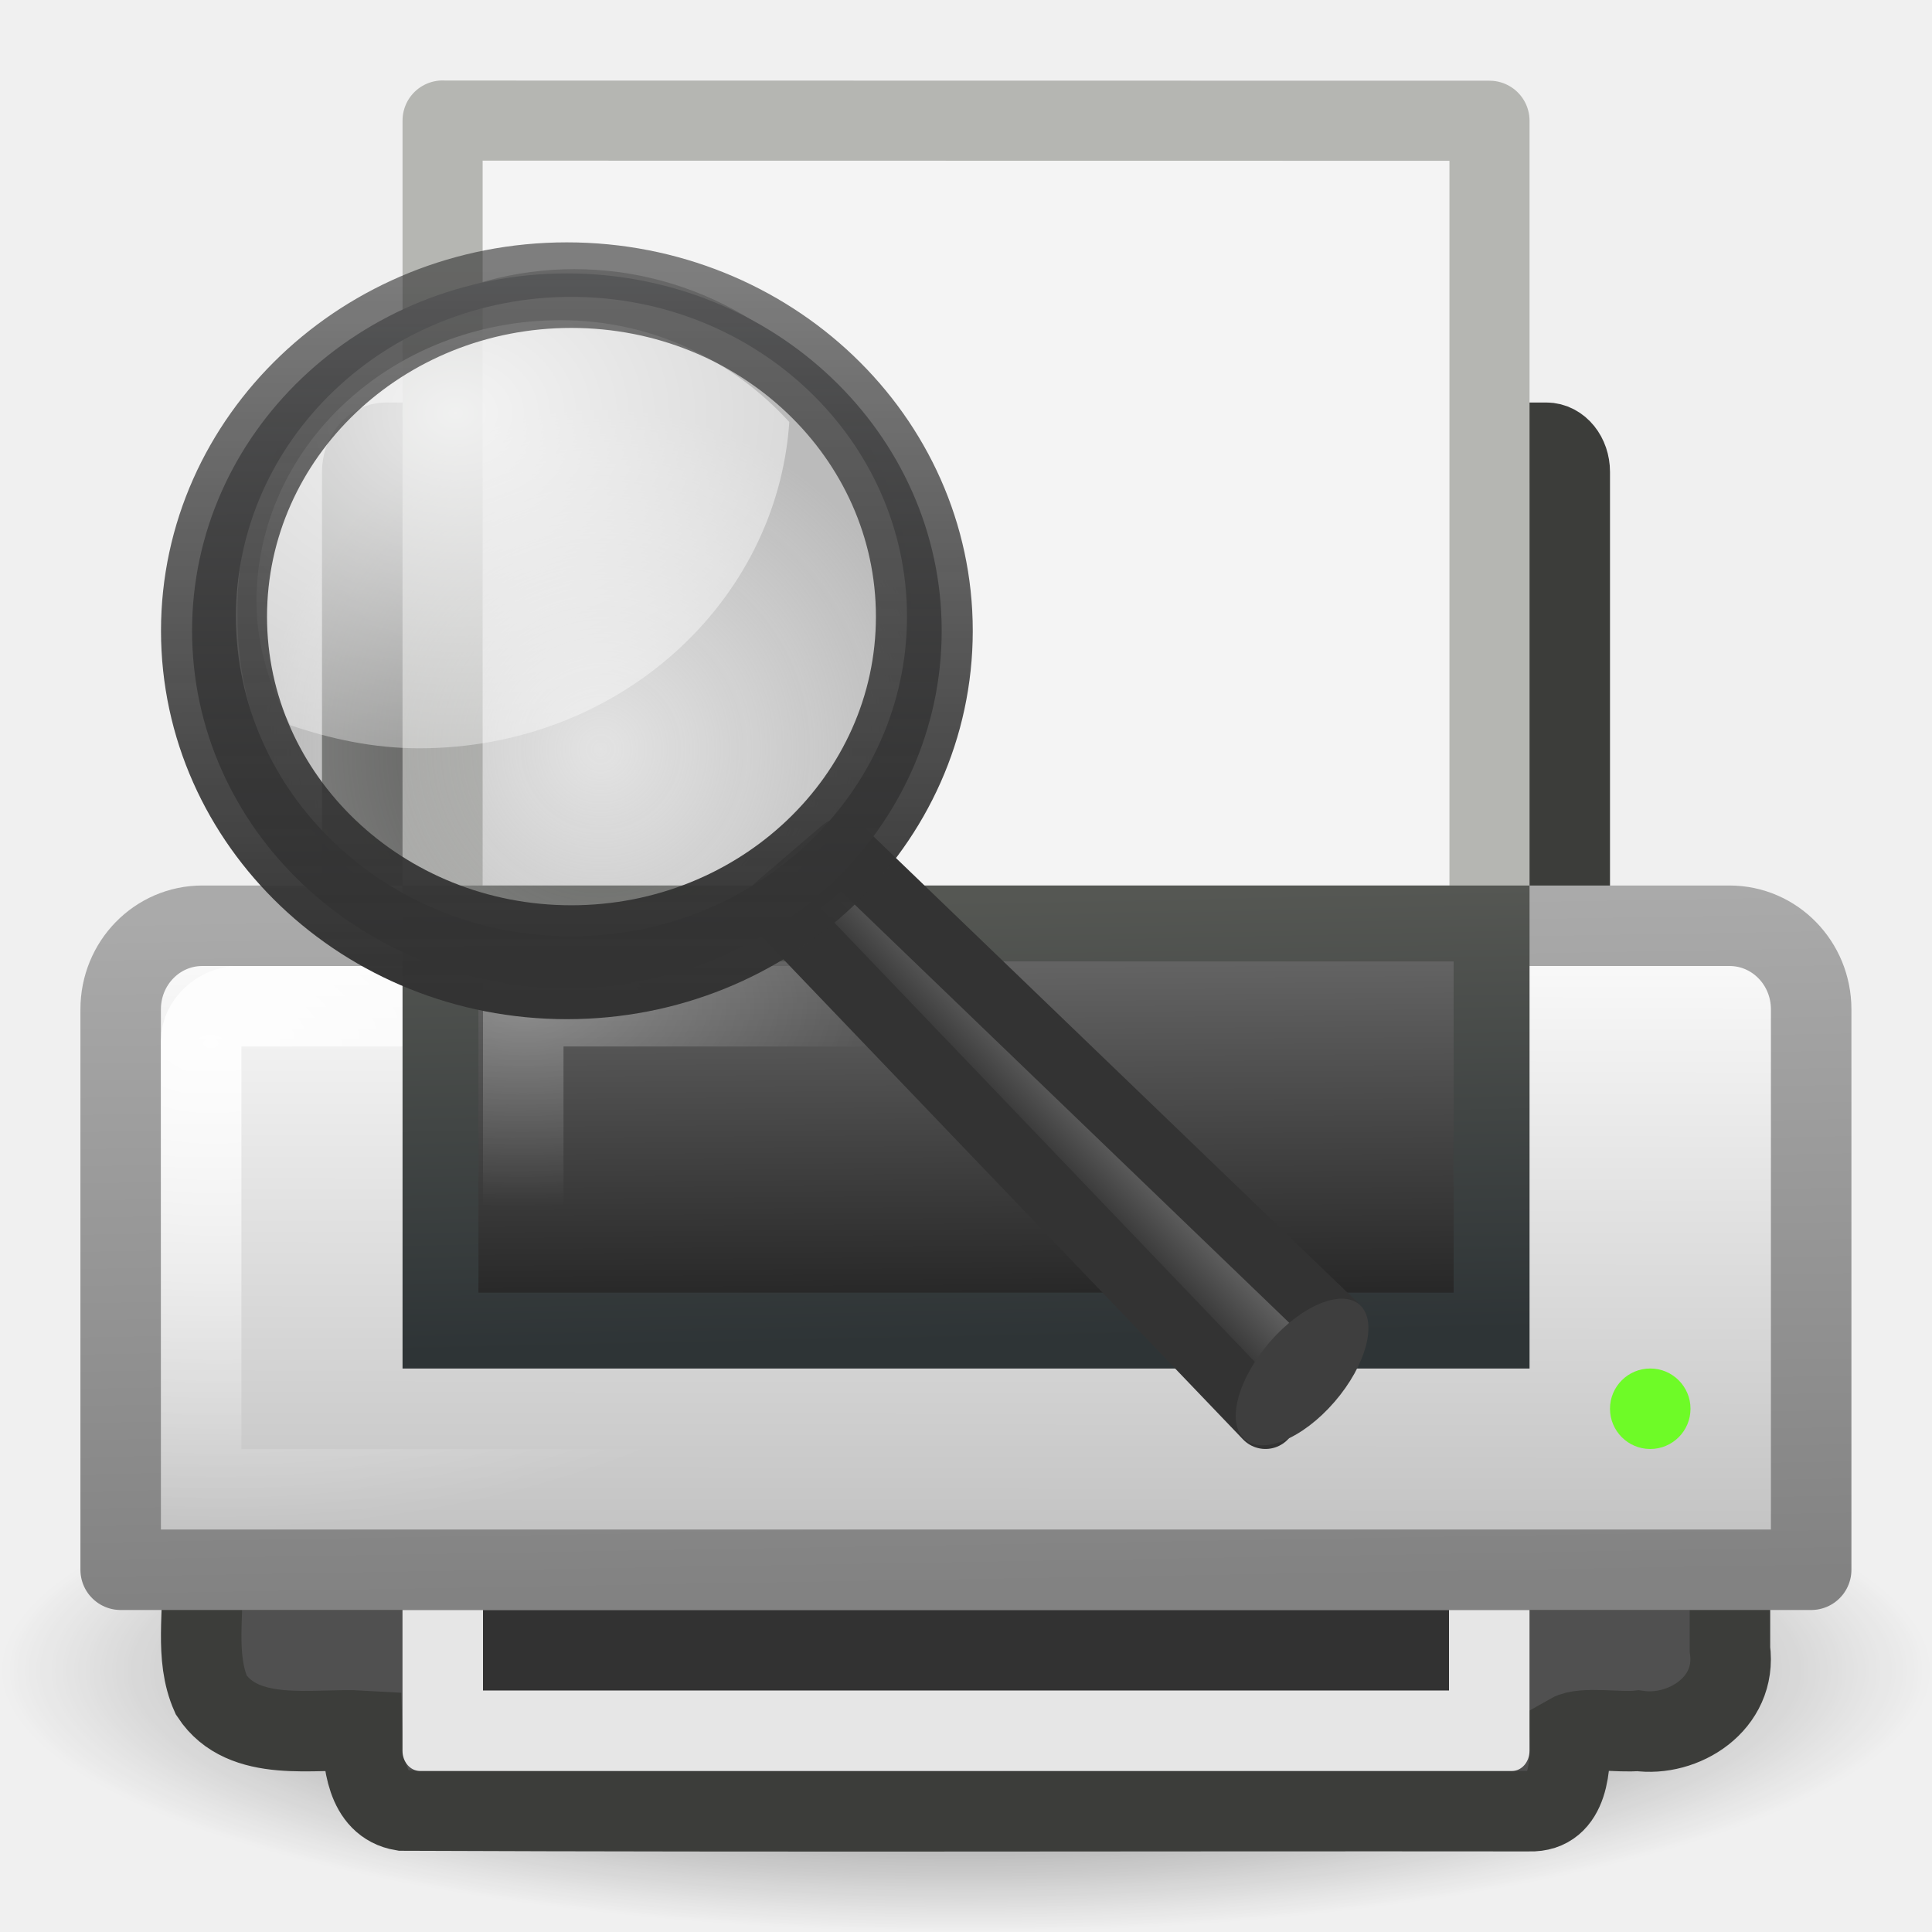
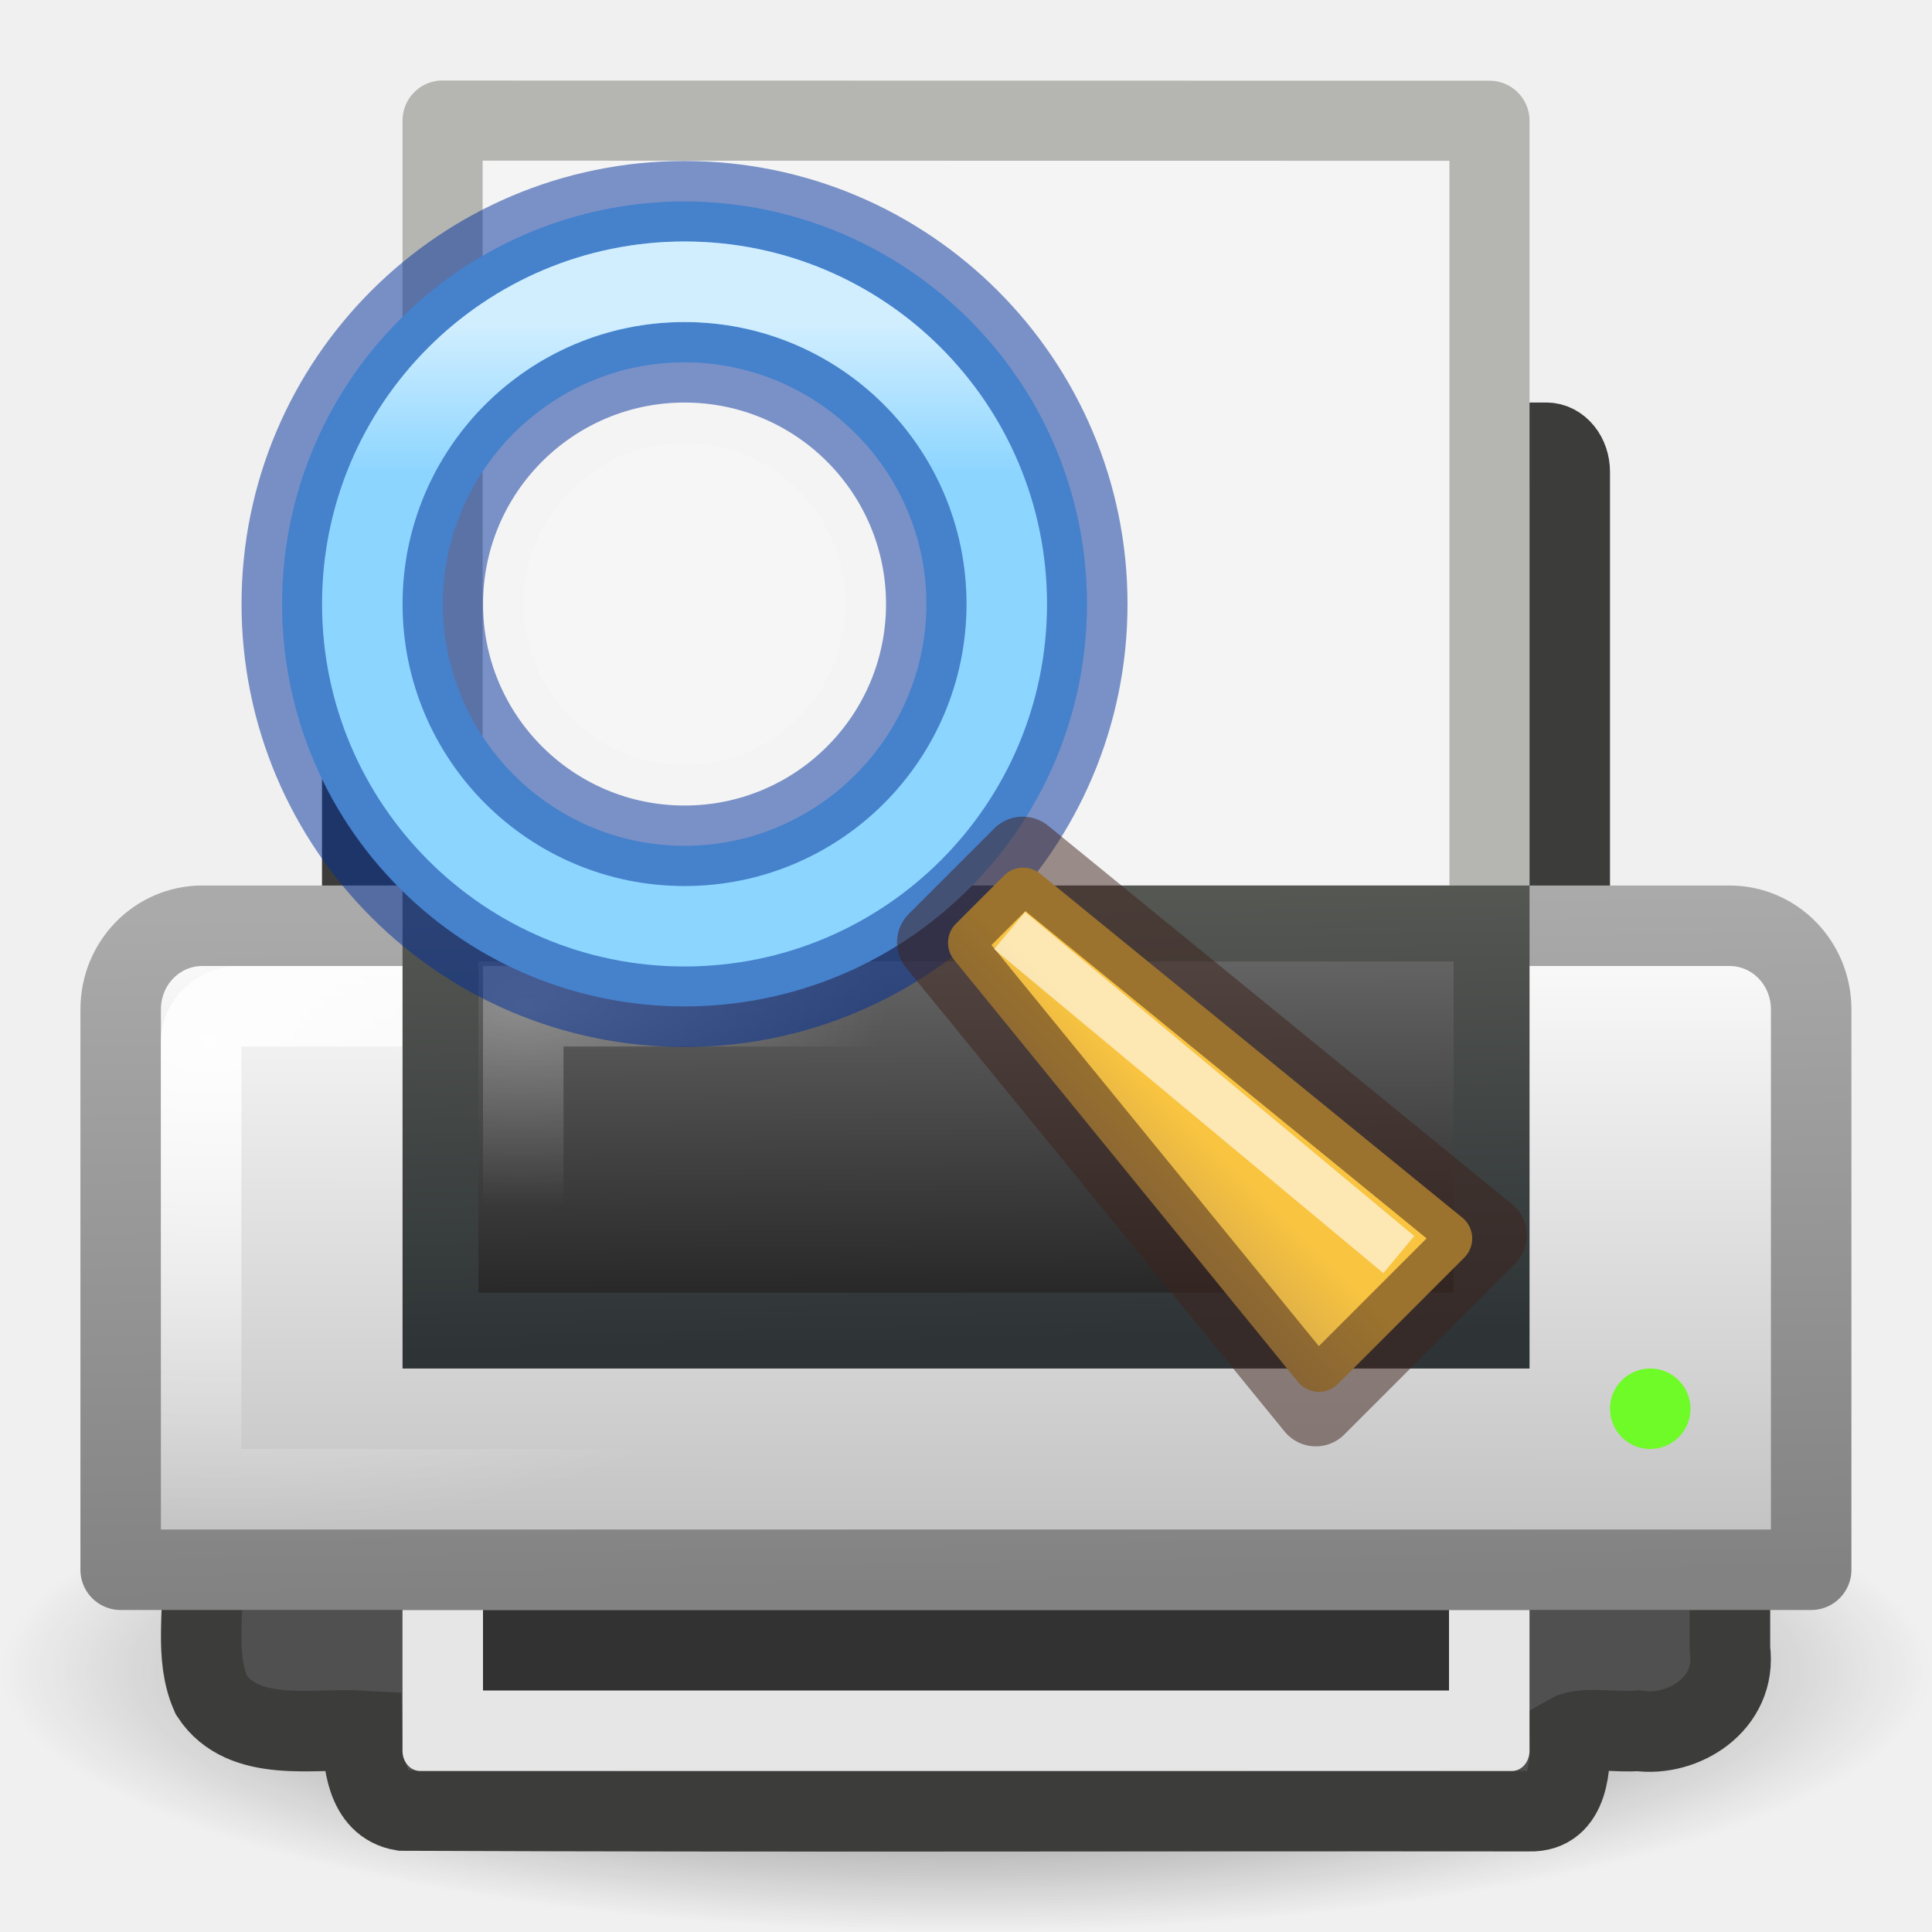
<svg xmlns="http://www.w3.org/2000/svg" xmlns:xlink="http://www.w3.org/1999/xlink" version="1.0" width="24" height="24" id="svg11300">
  <defs id="defs3">
    <linearGradient id="linearGradient6866">
      <stop id="stop6868" style="stop-color:#828282;stop-opacity:1" offset="0" />
      <stop id="stop6870" style="stop-color:#aaa;stop-opacity:1" offset="1" />
    </linearGradient>
    <linearGradient id="linearGradient6842">
      <stop id="stop6844" style="stop-color:white;stop-opacity:1" offset="0" />
      <stop id="stop6846" style="stop-color:white;stop-opacity:0" offset="1" />
    </linearGradient>
    <linearGradient id="linearGradient6828">
      <stop id="stop6830" style="stop-color:#6e6e6e;stop-opacity:1" offset="0" />
      <stop id="stop6832" style="stop-color:#1e1e1e;stop-opacity:1" offset="1" />
    </linearGradient>
    <linearGradient id="linearGradient2463">
      <stop id="stop2465" style="stop-color:white;stop-opacity:1" offset="0" />
      <stop id="stop2467" style="stop-color:white;stop-opacity:0" offset="1" />
    </linearGradient>
    <linearGradient id="linearGradient2366">
      <stop id="stop2368" style="stop-color:#2e3436;stop-opacity:1" offset="0" />
      <stop id="stop2370" style="stop-color:#555753;stop-opacity:1" offset="1" />
    </linearGradient>
    <linearGradient id="linearGradient7612">
      <stop id="stop7614" style="stop-color:black;stop-opacity:1" offset="0" />
      <stop id="stop7616" style="stop-color:black;stop-opacity:0" offset="1" />
    </linearGradient>
    <linearGradient id="linearGradient8589">
      <stop id="stop8591" style="stop-color:#fefefe;stop-opacity:1" offset="0" />
      <stop id="stop8593" style="stop-color:#bebebe;stop-opacity:1" offset="1" />
    </linearGradient>
    <radialGradient cx="11.537" cy="15.28" r="13" fx="11.537" fy="15.28" id="radialGradient2909" xlink:href="#linearGradient2463" gradientUnits="userSpaceOnUse" gradientTransform="matrix(0.3449002,-0.0026213,0.00145995,0.1920948,2.514792,9.592399)" />
    <linearGradient x1="21.919" y1="21" x2="22.008" y2="33" id="linearGradient2912" xlink:href="#linearGradient6828" gradientUnits="userSpaceOnUse" gradientTransform="matrix(0.4835921,0,0,0.4597259,0.3937915,1.587401)" />
    <linearGradient x1="15.601" y1="33" x2="15.335" y2="21" id="linearGradient2914" xlink:href="#linearGradient2366" gradientUnits="userSpaceOnUse" gradientTransform="matrix(0.4835921,0,0,0.4597259,0.3937915,1.587401)" />
    <radialGradient cx="3.759" cy="11.918" r="21" fx="3.759" fy="11.918" id="radialGradient2917" xlink:href="#linearGradient6842" gradientUnits="userSpaceOnUse" gradientTransform="matrix(0.4633354,0.00804182,-0.00585152,0.288354,0.9480404,9.495026)" />
    <linearGradient x1="11.519" y1="20" x2="11.506" y2="37" id="linearGradient2920" xlink:href="#linearGradient8589" gradientUnits="userSpaceOnUse" gradientTransform="matrix(0.4883737,0,0,0.5000043,0.2790318,1.249879)" />
    <linearGradient x1="20.562" y1="37" x2="20.279" y2="20" id="linearGradient2922" xlink:href="#linearGradient6866" gradientUnits="userSpaceOnUse" gradientTransform="matrix(0.4883737,0,0,0.5000043,0.2790319,1.249889)" />
    <radialGradient cx="24" cy="41.875" r="19.125" fx="24" fy="41.875" id="radialGradient2929" xlink:href="#linearGradient7612" gradientUnits="userSpaceOnUse" gradientTransform="matrix(0.627451,0,0,0.1699345,-3.058823,13.63399)" />
-     <linearGradient id="linearGradient2300">
-       <stop id="stop2302" style="stop-color:#343435;stop-opacity:0.976" offset="0" />
-       <stop id="stop2304" style="stop-color:#919295;stop-opacity:1" offset="1" />
+     <linearGradient xlink:href="#linearGradient6842" id="linearGradient1068" gradientUnits="userSpaceOnUse" gradientTransform="matrix(1.14377,0,0,1.143771,24.38635,1.436132)" x1="4.415" y1="2.263" x2="4.415" y2="3.894" />
+     <linearGradient xlink:href="#linearGradient889" id="linearGradient891-9" x1="9.391" y1="15.002" x2="12.121" y2="12.272" gradientUnits="userSpaceOnUse" gradientTransform="translate(24.92768,1.983455)" />
+     <linearGradient id="linearGradient889">
+       <stop style="stop-color:#8a715e;stop-opacity:1" offset="0" id="stop885" />
+       <stop style="stop-color:#f9c440;stop-opacity:1" offset="1" id="stop887" />
    </linearGradient>
-     <linearGradient id="linearGradient11104">
-       <stop id="stop11106" style="stop-color:#333;stop-opacity:1" offset="0" />
-       <stop id="stop11108" style="stop-color:#333;stop-opacity:0.612" offset="1" />
-     </linearGradient>
-     <linearGradient id="linearGradient4467">
-       <stop id="stop4469" style="stop-color:white;stop-opacity:1" offset="0" />
-       <stop id="stop4471" style="stop-color:white;stop-opacity:0.248" offset="1" />
-     </linearGradient>
-     <linearGradient id="linearGradient4454">
-       <stop id="stop4456" style="stop-color:#a1a1a1;stop-opacity:0.208" offset="0" />
-       <stop id="stop4458" style="stop-color:#a1a1a1;stop-opacity:0.678" offset="1" />
-     </linearGradient>
-     <linearGradient id="linearGradient11114">
-       <stop id="stop11116" style="stop-color:#242424;stop-opacity:0.992" offset="0" />
-       <stop id="stop11118" style="stop-color:#656565;stop-opacity:1" offset="1" />
-     </linearGradient>
-     <linearGradient x1="-172.653" y1="99.667" x2="-166.64" y2="93.654" id="linearGradient3319" xlink:href="#linearGradient11114" gradientUnits="userSpaceOnUse" gradientTransform="matrix(0.1365758,0,0,0.1412118,20.89176,-0.9386213)" />
-     <radialGradient cx="18.241" cy="21.818" r="8.309" fx="18.241" fy="21.818" id="radialGradient3321" xlink:href="#linearGradient4454" gradientUnits="userSpaceOnUse" />
-     <radialGradient cx="15.414" cy="13.078" r="6.656" fx="15.414" fy="13.078" id="radialGradient3323" xlink:href="#linearGradient4467" gradientUnits="userSpaceOnUse" gradientTransform="matrix(1.03877,0,0,0.8346314,-25.31308,-6.760769)" />
-     <linearGradient x1="173.096" y1="75.319" x2="173.096" y2="11.949" id="linearGradient3325" xlink:href="#linearGradient2300" gradientUnits="userSpaceOnUse" gradientTransform="matrix(0.1365758,0,0,0.1412118,-31.68,0.6615336)" />
-     <linearGradient x1="41.542" y1="68.292" x2="41.485" y2="4.536" id="linearGradient3327" xlink:href="#linearGradient11104" gradientUnits="userSpaceOnUse" gradientTransform="matrix(0.1365758,0,0,0.1412118,-13.9646,1.72428)" />
  </defs>
  <path d="M 24,20.75 C 24,22.545 18.627,24 12,24 5.373,24 5e-8,22.545 5e-8,20.75 5e-8,18.955 5.373,17.5 12,17.5 c 6.627,0 12,1.455 12,3.25 l 0,0 z" id="path3087" style="opacity:0.7;fill:url(#radialGradient2929);fill-opacity:1;fill-rule:nonzero;stroke:none;stroke-width:4;marker:none;visibility:visible;display:inline;overflow:visible" />
  <rect width="15" height="11" rx="0.292" ry="0.362" x="4.5" y="5.5" id="rect2315" style="fill:#505050;fill-opacity:1;stroke:#3c3d3a;stroke-width:1;stroke-linecap:round;stroke-linejoin:round;stroke-miterlimit:4;stroke-opacity:1;stroke-dasharray:none;display:inline" />
  <g transform="translate(4,0.9999992)" id="layer1">
    <path d="m 1.498,0.498 13.005,0.002 c 0,3.907 0,11.095 0,15.002 -4.335,0 -8.67,0 -13.005,0 0,-5.002 0,-10.003 0,-15.005 z" id="rect2594" style="fill:#f4f4f4;fill-opacity:1;stroke:#b5b6b2;stroke-width:0.995;stroke-linecap:butt;stroke-linejoin:round;stroke-miterlimit:4;stroke-opacity:1;stroke-dasharray:none;stroke-dashoffset:0;display:inline" />
  </g>
  <path d="m 2.507,19.5 c 0.037,0.518 -0.096,1.076 0.117,1.556 0.4,0.609 1.284,0.409 1.875,0.444 0.011,0.36 0.043,0.915 0.5,0.991 4.824,0.02 9.176,0.003 14,0.008 0.498,0.016 0.516,-0.581 0.5,-0.959 0.163,-0.093 0.625,-0.014 0.849,-0.04 0.556,0.082 1.235,-0.33 1.142,-1.014 0,-0.329 0,-0.657 0,-0.986 -6.328,0 -12.656,0 -18.984,0 z" id="rect6333" style="fill:#505050;fill-opacity:1;stroke:#3c3d3a;stroke-width:1;stroke-linecap:square;stroke-linejoin:miter;stroke-miterlimit:4;stroke-opacity:1;stroke-dasharray:none" />
  <path d="m 2.515,11.5 18.969,0 c 0.562,0 1.015,0.464 1.015,1.039 l 0,6.961 -21,0 0,-6.961 c 0,-0.576 0.453,-1.039 1.015,-1.039 z" id="rect2313" style="fill:url(#linearGradient2920);fill-opacity:1;stroke:url(#linearGradient2922);stroke-width:1;stroke-linecap:round;stroke-linejoin:round;stroke-miterlimit:4;stroke-opacity:1;stroke-dasharray:none" />
  <path d="m 2.963,12.5 18.073,0 c 0.24,0 0.463,0.206 0.463,0.429 l 0,5.572 -19,0 0,-5.572 c 0,-0.222 0.223,-0.429 0.463,-0.429 z" id="rect2374" style="opacity:0.9;fill:none;stroke:url(#radialGradient2917);stroke-width:1;stroke-linecap:round;stroke-linejoin:miter;stroke-miterlimit:4;stroke-opacity:1;stroke-dasharray:none;display:inline" />
  <rect width="13.057" height="5.057" x="5.472" y="11.472" id="rect2319" style="fill:url(#linearGradient2912);fill-opacity:1;stroke:url(#linearGradient2914);stroke-width:0.943;stroke-linecap:round;stroke-linejoin:miter;stroke-miterlimit:4;stroke-opacity:1;stroke-dasharray:none" />
  <rect width="11" height="3" x="6.5" y="12.5" id="rect2459" style="opacity:0.3;fill:none;stroke:url(#radialGradient2909);stroke-width:1;stroke-linecap:round;stroke-linejoin:miter;stroke-miterlimit:4;stroke-opacity:1;stroke-dasharray:none;display:inline" />
  <path d="m 21,17.5 c 2.42e-4,0.276 -0.224,0.5 -0.5,0.5 -0.276,0 -0.5,-0.224 -0.5,-0.5 -2.42e-4,-0.276 0.224,-0.5 0.5,-0.5 0.276,0 0.5,0.224 0.5,0.5 l 0,0 z" id="path2764" style="fill:#6efb27;fill-opacity:1;stroke:none" />
  <path d="m 19,20 0,1.75 C 19,21.889 18.902,22 18.781,22 L 5.219,22 C 5.098,22 5,21.889 5,21.75 L 5,20 19,20 z" id="rect6331" style="fill:#e6e6e6;fill-opacity:1;stroke:none" />
  <rect width="12" height="1" x="6" y="20" id="rect6329" style="fill:#323232;fill-opacity:1;stroke:none" />
-   <g transform="translate(14.962,0.9776241)" id="g3312">
-     <path d="M -4.502,9.572 1.604,15.449 0.758,16.636 -5.327,10.28 -4.502,9.572 z" id="path11112" style="fill:url(#linearGradient3319);fill-opacity:1;fill-rule:evenodd;stroke:#333;stroke-width:0.772;stroke-linecap:round;stroke-linejoin:round;stroke-miterlimit:4;stroke-opacity:1;stroke-dasharray:none;display:inline" />
-     <path d="m 248.355,110.292 a 5.312,2.656 0 1 1 -10.625,0 5.312,2.656 0 1 1 10.625,0 z" transform="matrix(0.1354007,-0.1564671,0.1513302,0.1399968,-48.38571,38.6537)" id="path13082" style="fill:#3e3e3e;fill-opacity:1;stroke:none;display:inline" />
-     <path d="m 25.898,18.478 a 8.309,8.309 0 1 1 -16.617,0 8.309,8.309 0 1 1 16.617,0 z" transform="matrix(0.5036401,0,0,0.5080737,-16.6863,-2.754354)" id="path4452" style="fill:url(#radialGradient3321);fill-opacity:1;fill-rule:evenodd;stroke:none;stroke-width:1.526;marker:none;visibility:visible;display:inline" />
-     <path d="m -8,3 c -2.086,0 -3.776,1.563 -3.776,3.493 0,0.557 0.168,1.07 0.42,1.538 0.502,0.171 1.035,0.287 1.6,0.287 2.472,0 4.446,-1.802 4.599,-4.053 C -5.85,3.507 -6.843,3 -8,3 z" id="path4462" style="opacity:0.834;fill:url(#radialGradient3323);fill-opacity:1;fill-rule:evenodd;stroke:none;stroke-width:0.75;marker:none;visibility:visible;display:inline;overflow:visible" />
-     <path d="m -7.92,2.419 c -2.57,0 -4.656,1.989 -4.656,4.439 0,2.45 2.086,4.439 4.656,4.439 2.57,0 4.656,-1.989 4.656,-4.439 0,-2.45 -2.086,-4.439 -4.656,-4.439 z m 0.055,0.291 c 2.3,0 4.17,1.779 4.17,3.972 0,2.193 -1.87,3.972 -4.17,3.972 -2.3,0 -4.166,-1.779 -4.166,-3.972 0,-2.193 1.865,-3.972 4.166,-3.972 z" id="path2298" style="fill:url(#linearGradient3325);fill-opacity:1;stroke:url(#linearGradient3327);stroke-width:0.772;stroke-linecap:round;stroke-linejoin:round;stroke-miterlimit:4;stroke-opacity:1;stroke-dasharray:none;display:inline" />
+   <g id="g1018" transform="translate(-21.94452)">
+     <path id="path1052" style="color:#000000;fill:#8cd5ff;fill-opacity:1;stroke-width:1;stroke-linejoin:round;-inkscape-stroke:none" d="m 30.362,2.503 c -0.09,0.001 -0.181,0.005 -0.271,0.012 -1.2,0.086 -2.327,0.602 -3.178,1.453 -1.953,1.953 -1.953,5.118 0,7.07 1.953,1.952 5.117,1.952 7.07,0 1.953,-1.953 1.953,-5.118 0,-7.07 -0.962,-0.962 -2.269,-1.488 -3.621,-1.465 z m 0.086,1.998 c 1.653,3.69e-5 3.004,1.349 3.004,3.002 3.7e-5,1.653 -1.351,3.004 -3.004,3.004 -1.653,-3.7e-5 -3.002,-1.351 -3.002,-3.004 -3.7e-5,-1.653 1.349,-3.002 3.002,-3.002 z" />
+     <ellipse style="opacity:0.5;fill:none;fill-opacity:1;stroke:#002e99;stroke-width:1;stroke-linecap:round;stroke-linejoin:round;stroke-miterlimit:4;stroke-dasharray:none;stroke-opacity:1;paint-order:normal" id="ellipse1054" cx="30.448" cy="7.503" rx="5.003" ry="5.003" />
+     <circle style="opacity:0.15;fill:#ffffff;fill-opacity:1;stroke:none;stroke-width:0.992;stroke-linecap:round;stroke-linejoin:round;stroke-opacity:0.498;paint-order:stroke fill markers" id="circle1056" cx="30.448" cy="7.503" r="2" />
+     <ellipse style="opacity:0.5;fill:none;fill-opacity:1;stroke:#002e99;stroke-width:1;stroke-linecap:round;stroke-linejoin:round;stroke-miterlimit:4;stroke-dasharray:none;stroke-opacity:1;paint-order:normal" id="ellipse1058" cx="30.448" cy="7.503" rx="3.003" ry="3.003" transform="matrix(1,2.2330432e-5,2.2330432e-5,1,0,0)" />
+     <path style="color:#000000;fill:url(#linearGradient891-9);fill-opacity:1;stroke-width:1;stroke-linejoin:round;-inkscape-stroke:none;paint-order:fill markers stroke" d="m 33.82,11.474 c -0.127,0.126 -0.132,0.329 -0.013,0.462 l 4.271,5.242 c 0.129,0.144 0.352,0.15 0.488,0.013 l 1.568,-1.568 c 0.137,-0.136 0.131,-0.36 -0.013,-0.488 l -5.242,-4.271 c -0.133,-0.119 -0.336,-0.114 -0.462,0.013 z" id="path1060-7" />
+     <path style="opacity:0.5;fill:none;stroke:#3d211b;stroke-width:1px;stroke-linecap:butt;stroke-linejoin:round;stroke-opacity:1" d="m 38.29,17.467 2.121,-2.121 -5.762,-4.701 -1.061,1.061 z" id="path1062" />
+     <path style="opacity:0.6;fill:none;fill-opacity:1;stroke:#ffffff;stroke-width:0.6;stroke-linecap:butt;stroke-linejoin:miter;stroke-miterlimit:4;stroke-dasharray:none;stroke-opacity:1" d="m 34.486,11.56 4.835,4.025" id="path1064" />
+     <ellipse style="opacity:0.6;fill:none;fill-opacity:1;stroke:url(#linearGradient1068);stroke-width:1;stroke-linecap:round;stroke-linejoin:round;stroke-miterlimit:4;stroke-dasharray:none;stroke-opacity:1;paint-order:normal" id="ellipse1066" cx="30.448" cy="7.503" rx="4.003" ry="4.003" />
  </g>
</svg>
